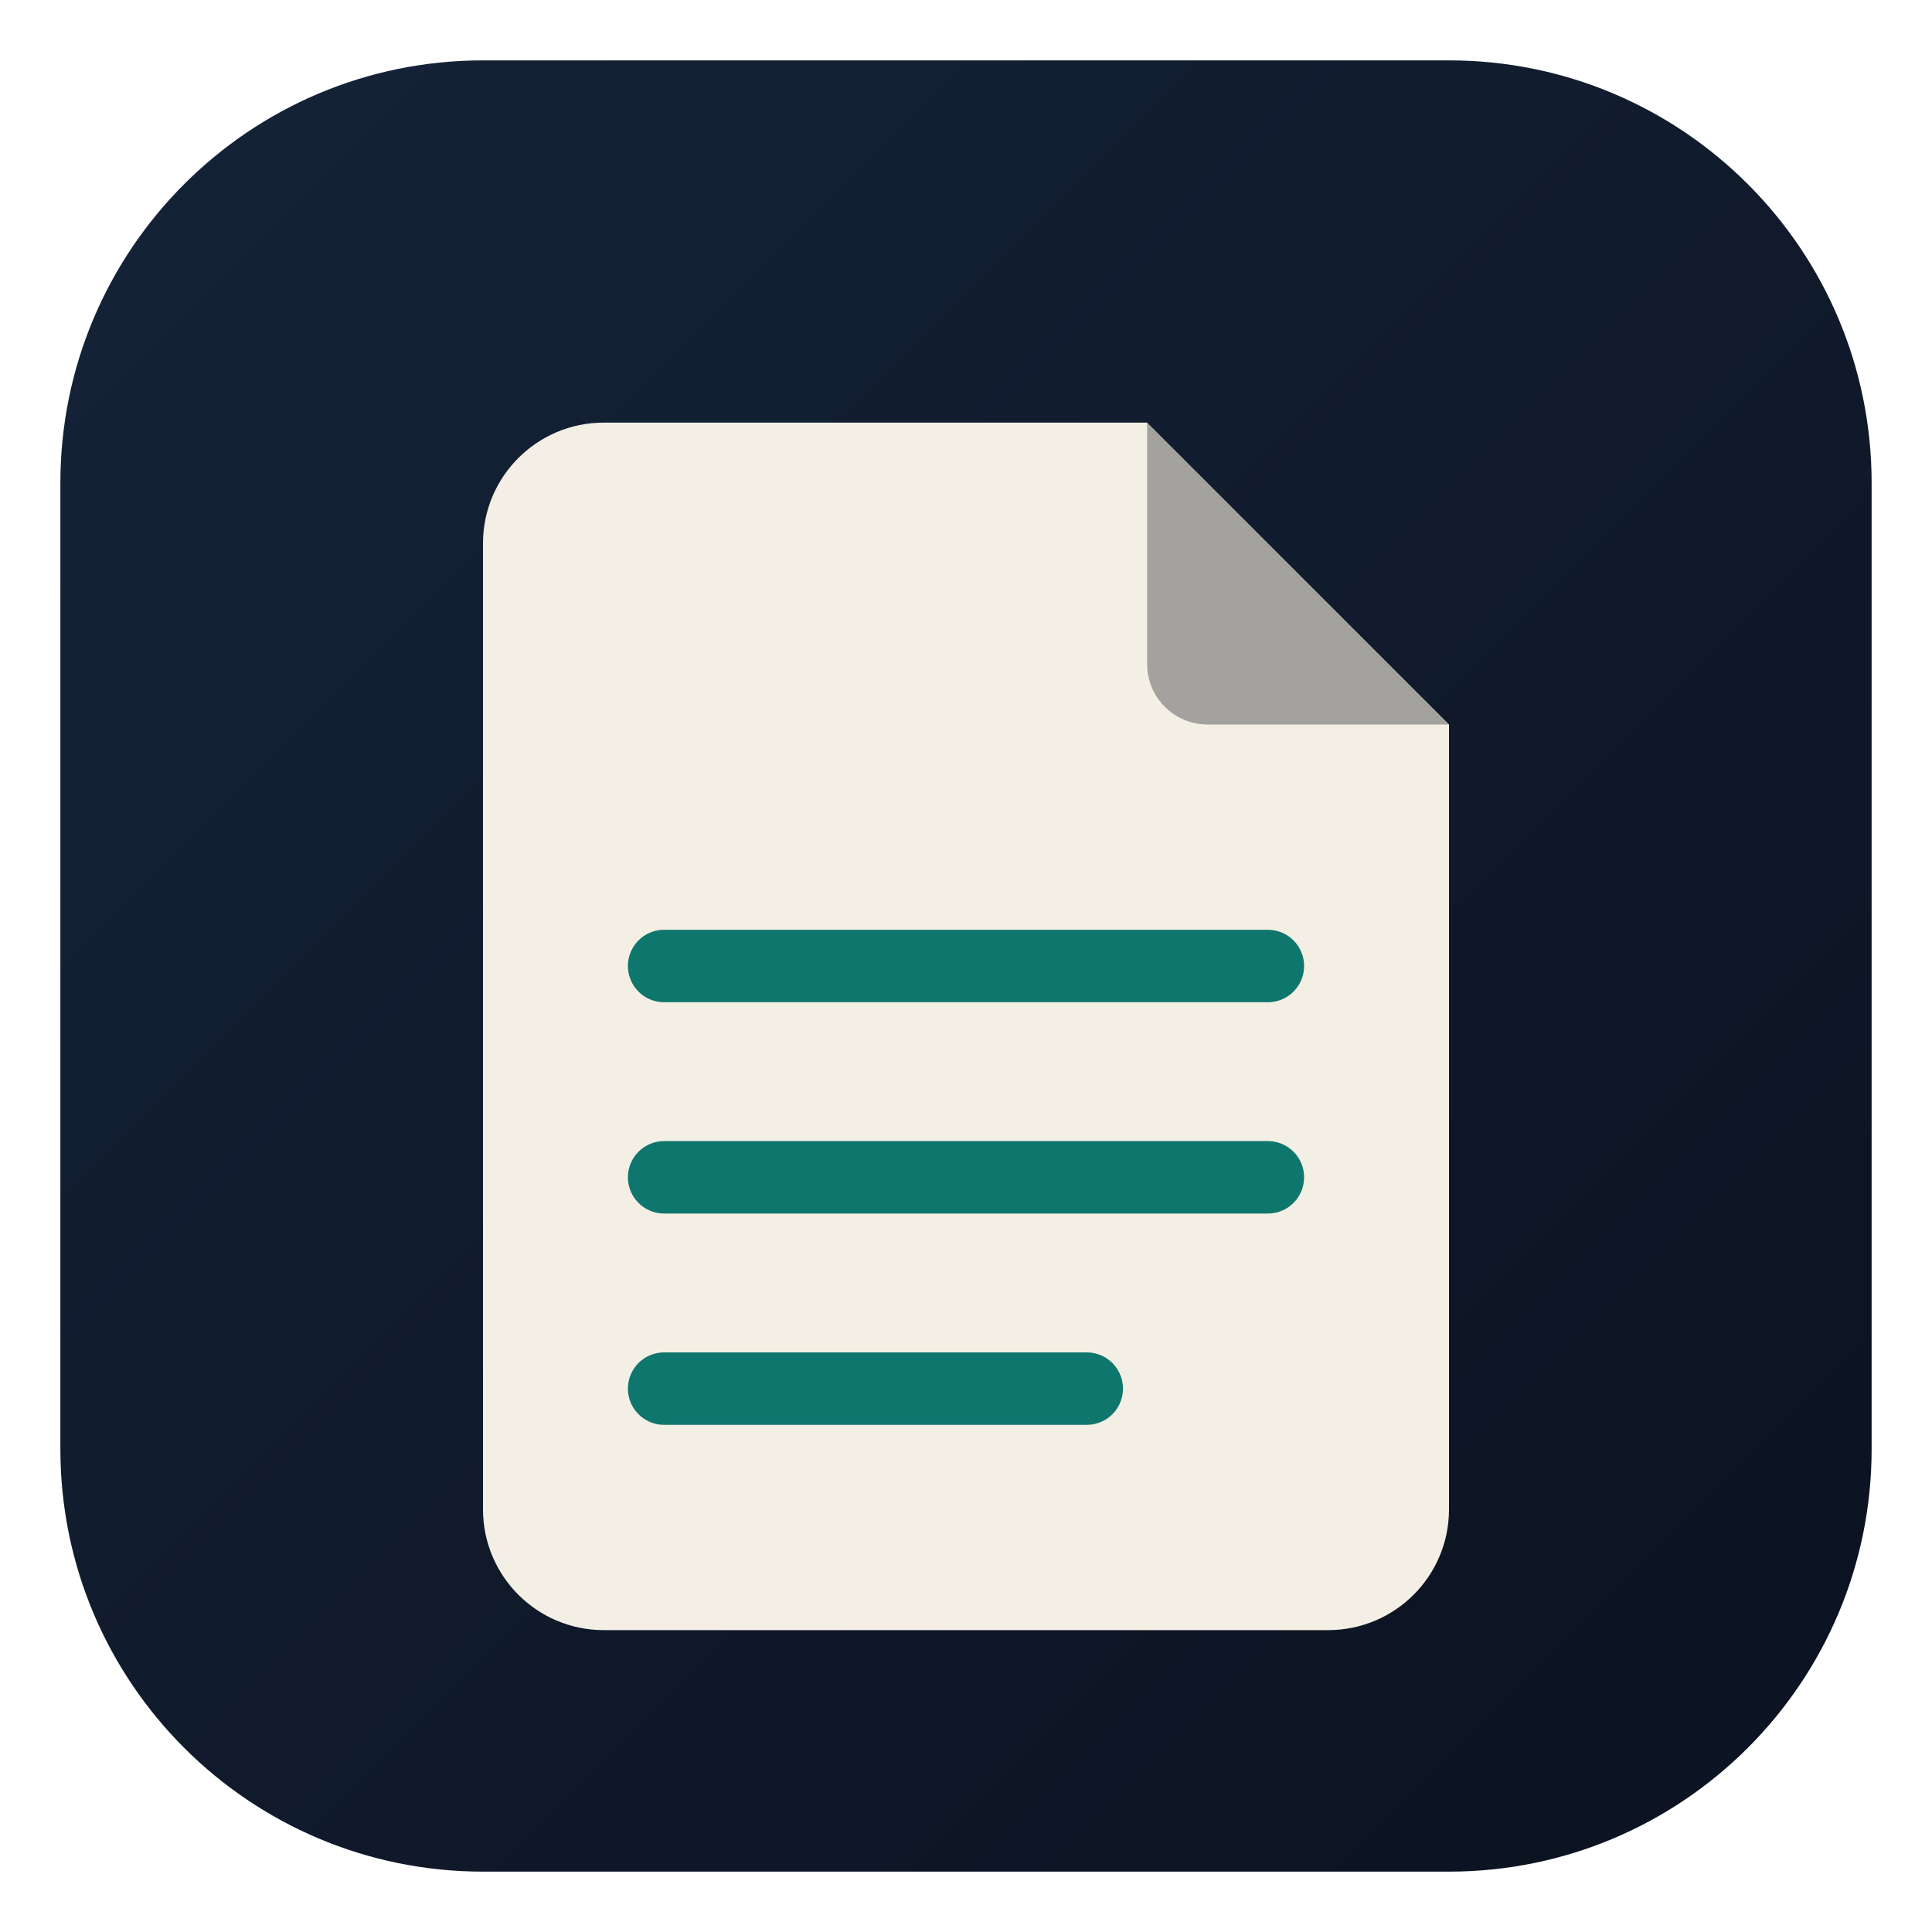
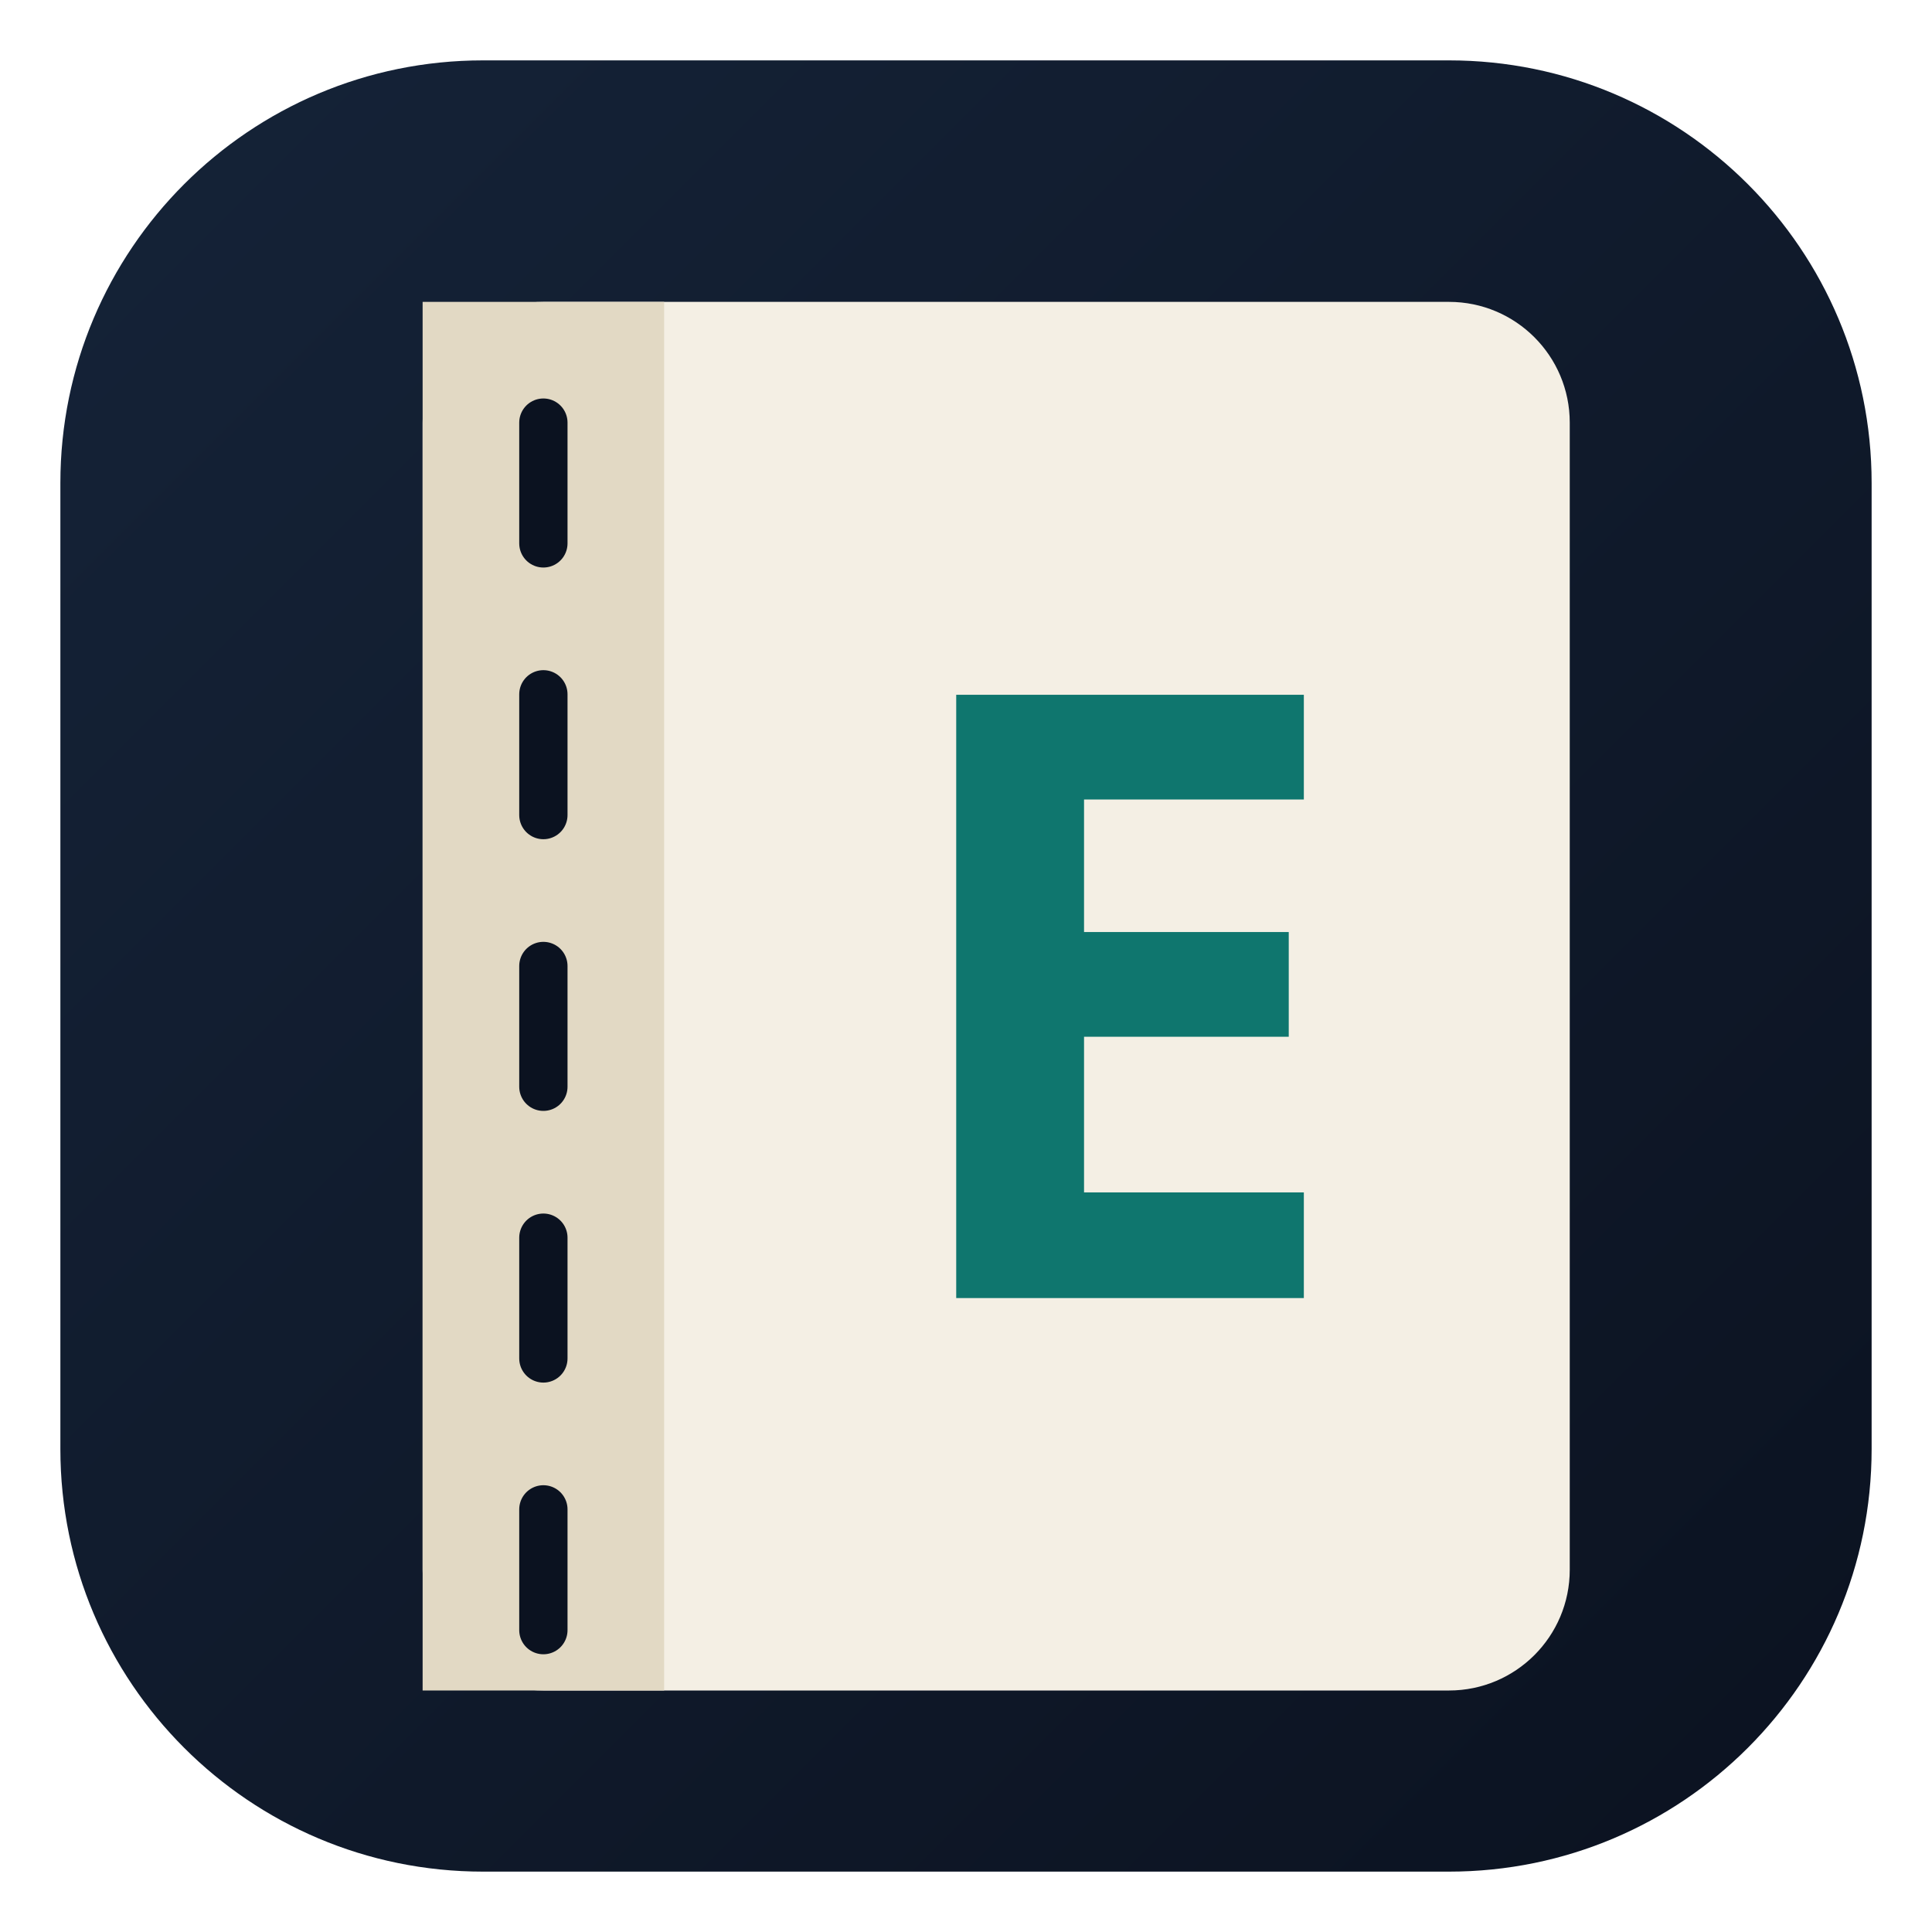
<svg xmlns="http://www.w3.org/2000/svg" viewBox="0 0 64 64">
  <defs>
    <linearGradient id="bg" x1="0" y1="0" x2="1" y2="1">
      <stop offset="0%" stop-color="#152338" />
      <stop offset="100%" stop-color="#0b1220" />
    </linearGradient>
  </defs>
  <rect x="2" y="2" width="60" height="60" rx="14" fill="url(#bg)" />
-   <path d="M20 14 h18 l10 10 v26 a4 4 0 0 1 -4 4 H20 a4 4 0 0 1 -4 -4 V18 a4 4 0 0 1 4 -4 z" fill="#f4efe4" />
-   <path d="M38 14 v8 a2 2 0 0 0 2 2 h8 z" fill="#0b1220" opacity="0.35" />
-   <g stroke="#0f766e" stroke-width="2.4" stroke-linecap="round">
-     <line x1="22" y1="32" x2="42" y2="32" />
-     <line x1="22" y1="39" x2="42" y2="39" />
-     <line x1="22" y1="46" x2="36" y2="46" />
+   <rect x="14" y="10" width="38" height="46" rx="4" fill="#f4efe4" />
+   <rect x="14" y="10" width="8" height="46" fill="#e2d9c4" />
+   <g fill="none" stroke="#0b1220" stroke-width="1.6" stroke-linecap="round">
+     <path d="M18 14 v4" />
+     <path d="M18 23 v4" />
+     <path d="M18 32 v4" />
+     <path d="M18 41 v4" />
+     <path d="M18 50 v4" />
  </g>
+   <text x="37" y="43" font-family="'IBM Plex Sans', 'Segoe UI', system-ui, sans-serif" font-size="28" font-weight="700" text-anchor="middle" fill="#0f766e">E</text>
</svg>
